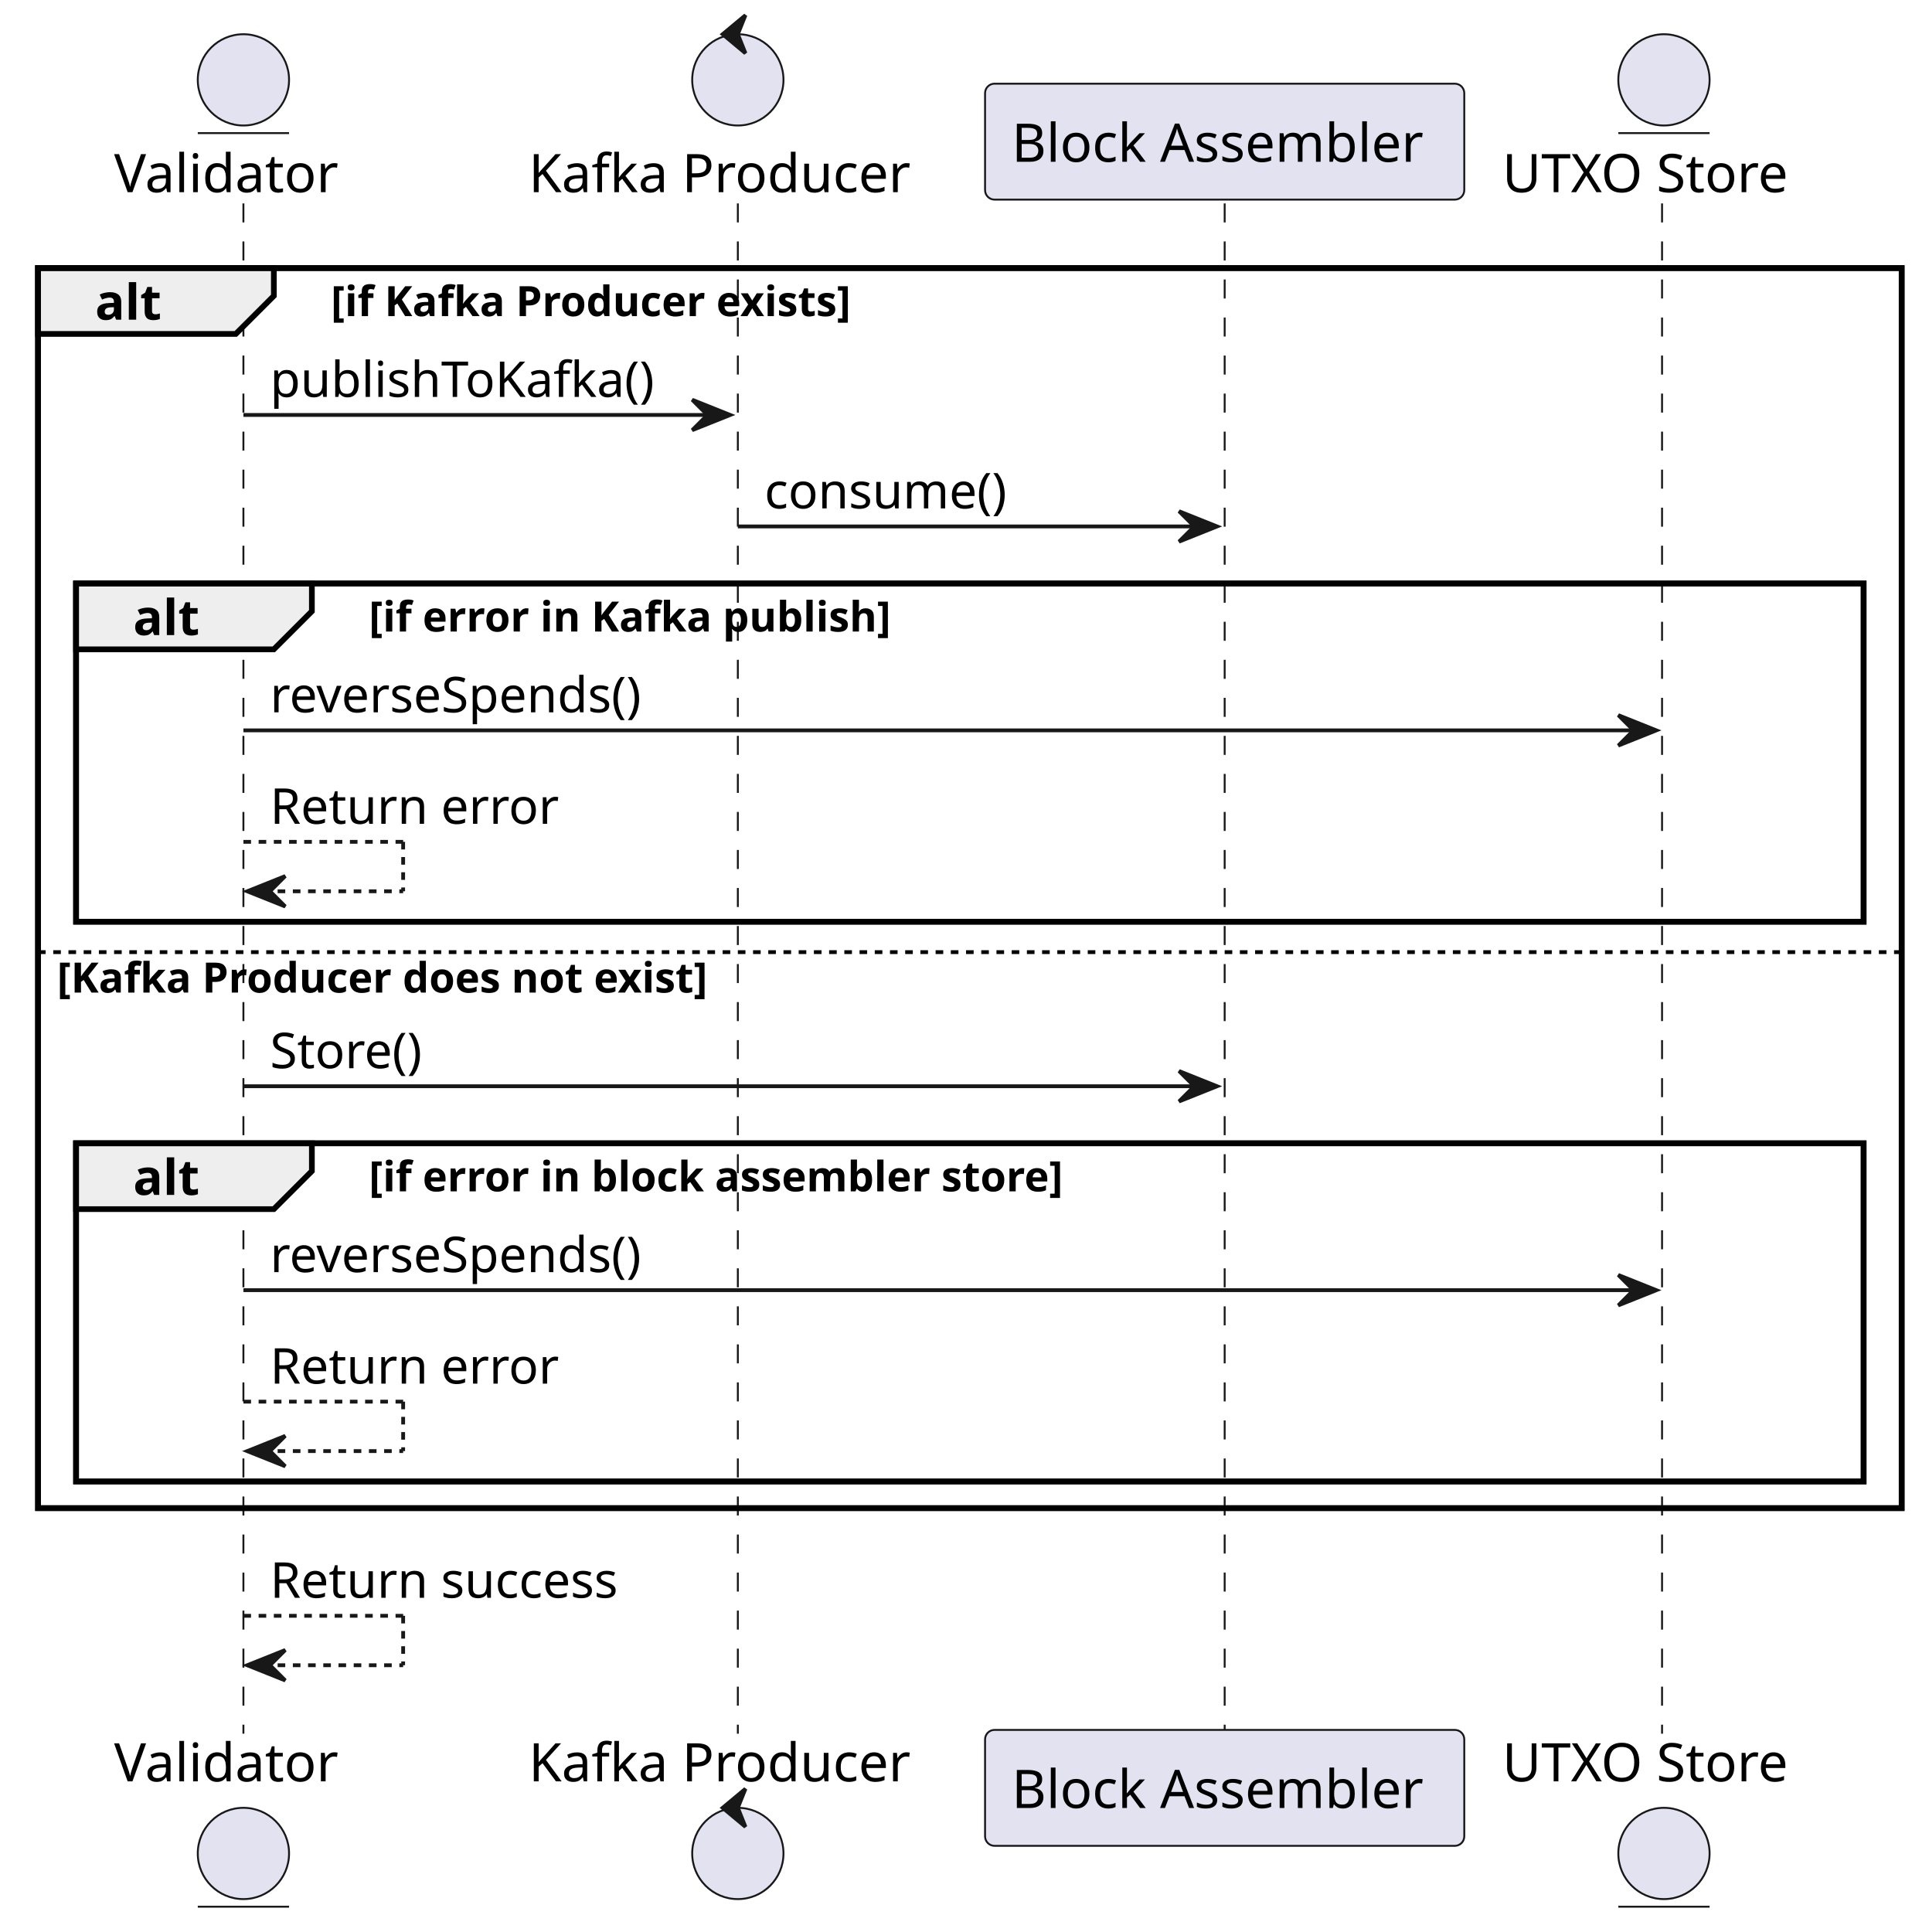
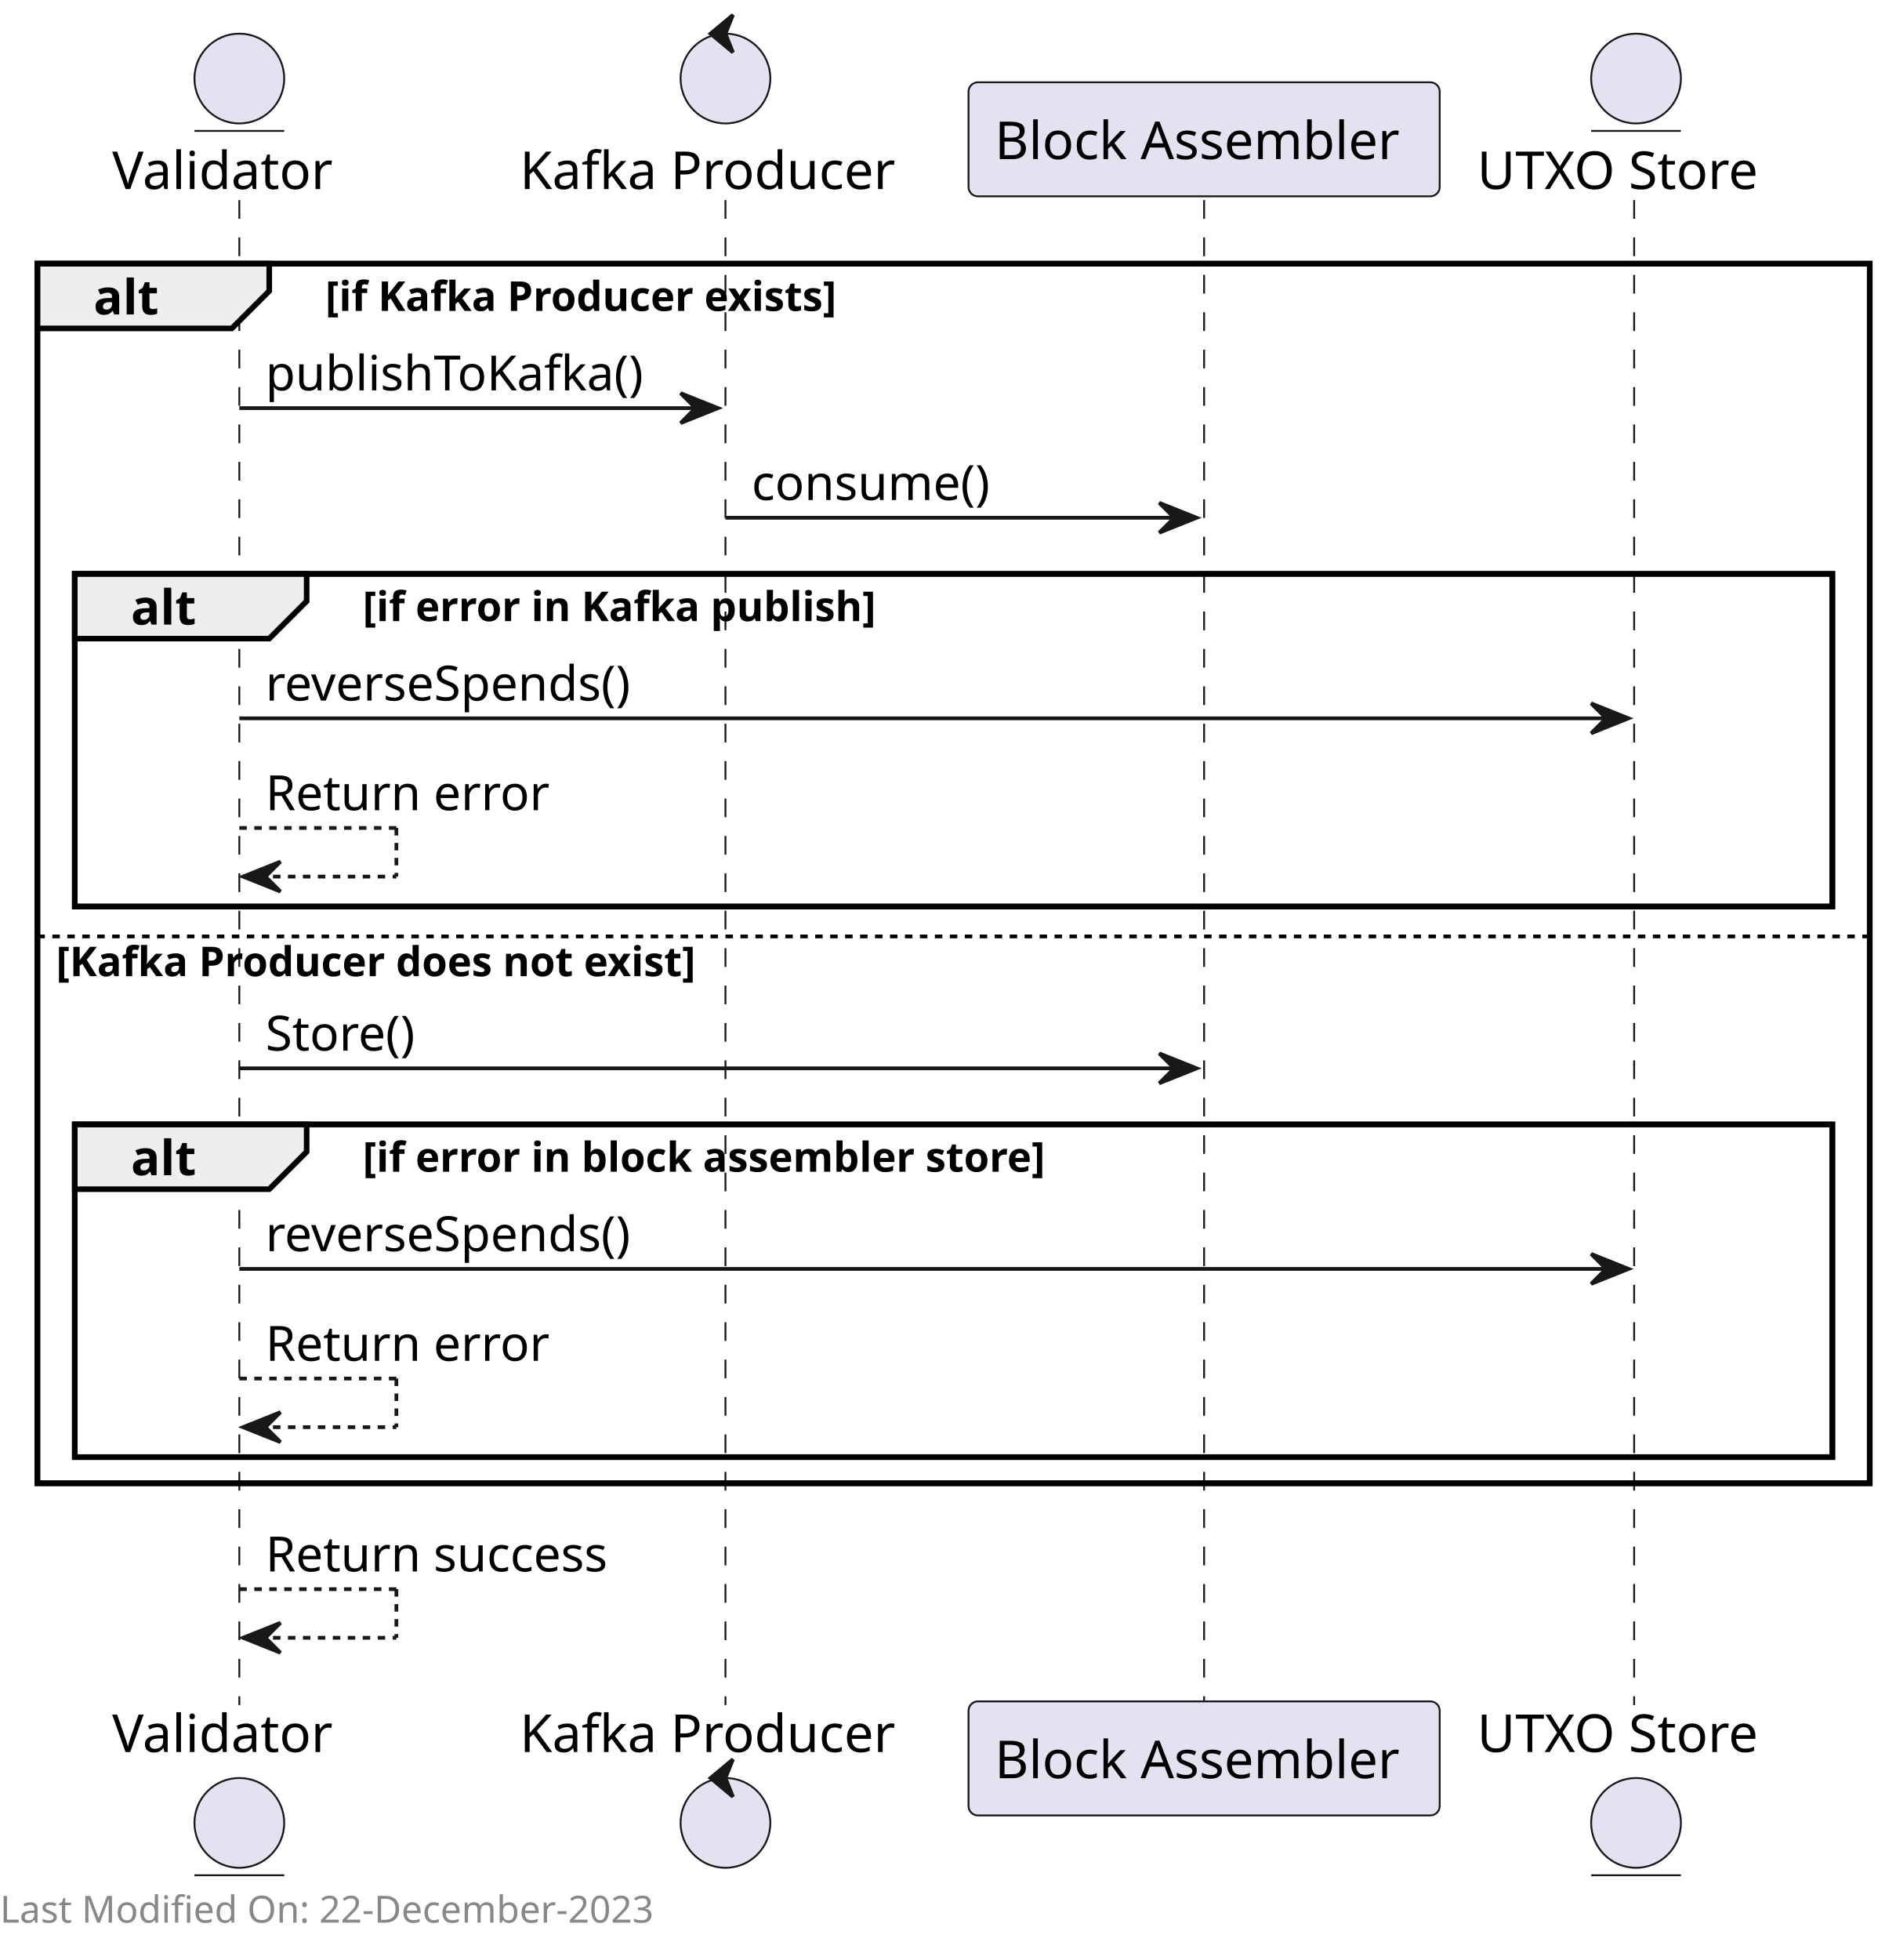
- <svg xmlns="http://www.w3.org/2000/svg" contentStyleType="text/css" height="508" preserveAspectRatio="none" viewBox="0 0 507 508" width="507" zoomAndPan="magnify">
+ <svg xmlns="http://www.w3.org/2000/svg" contentStyleType="text/css" height="524" preserveAspectRatio="none" viewBox="0 0 507 524" width="507" zoomAndPan="magnify">
  <path d="m10 70.488h490v326.06h-490z" fill="none" stroke="#000" stroke-width="1.5" />
  <path d="m20 153.42h470v88.932h-470z" fill="none" stroke="#000" stroke-width="1.5" />
  <path d="m20 300.617h470v88.932h-470z" fill="none" stroke="#000" stroke-width="1.5" />
-   <g stroke="#181818" stroke-dasharray="5 5" stroke-width=".5">
-     <path d="m64 53.488v402.371" />
-     <path d="m194 53.488v402.371" />
-     <path d="m322 53.488v402.371" />
-     <path d="m437 53.488v402.371" />
+   <g stroke="#181818">
+     <path d="m64 53.488v402.371" stroke-dasharray="5 5" stroke-width=".5" />
+     <path d="m194 53.488v402.371" stroke-dasharray="5 5" stroke-width=".5" />
+     <path d="m322 53.488v402.371" stroke-dasharray="5 5" stroke-width=".5" />
+     <path d="m437 53.488v402.371" stroke-dasharray="5 5" stroke-width=".5" />
  </g>
  <text font-family="sans-serif" font-size="14" lengthAdjust="spacing" textLength="62" x="30" y="50.535">Validator</text>
  <ellipse cx="64" cy="21" fill="#e2e2f0" rx="12" ry="12" stroke="#181818" stroke-width=".5" />
  <path d="m52 35h24" stroke="#181818" stroke-width=".5" />
  <text font-family="sans-serif" font-size="14" lengthAdjust="spacing" textLength="62" x="30" y="468.394">Validator</text>
  <ellipse cx="64" cy="487.348" fill="#e2e2f0" rx="12" ry="12" stroke="#181818" stroke-width=".5" />
  <path d="m52 501.348h24" stroke="#181818" stroke-width=".5" />
  <text font-family="sans-serif" font-size="14" lengthAdjust="spacing" textLength="104" x="139" y="50.535">Kafka Producer</text>
  <ellipse cx="194" cy="21" fill="#e2e2f0" rx="12" ry="12" stroke="#181818" stroke-width=".5" />
  <path d="m190 9 6-5-2 5 2 5z" fill="#181818" stroke="#181818" />
  <text font-family="sans-serif" font-size="14" lengthAdjust="spacing" textLength="104" x="139" y="468.394">Kafka Producer</text>
  <ellipse cx="194" cy="487.348" fill="#e2e2f0" rx="12" ry="12" stroke="#181818" stroke-width=".5" />
  <path d="m190 475.348 6-5-2 5 2 5z" fill="#181818" stroke="#181818" />
  <rect fill="#e2e2f0" height="30.488" rx="2.5" stroke="#181818" stroke-width=".5" width="126" x="259" y="22" />
  <text font-family="sans-serif" font-size="14" lengthAdjust="spacing" textLength="112" x="266" y="42.535">Block Assembler</text>
  <rect fill="#e2e2f0" height="30.488" rx="2.5" stroke="#181818" stroke-width=".5" width="126" x="259" y="454.859" />
  <text font-family="sans-serif" font-size="14" lengthAdjust="spacing" textLength="112" x="266" y="475.394">Block Assembler</text>
  <text font-family="sans-serif" font-size="14" lengthAdjust="spacing" textLength="79" x="395" y="50.535">UTXO Store</text>
  <ellipse cx="437.5" cy="21" fill="#e2e2f0" rx="12" ry="12" stroke="#181818" stroke-width=".5" />
  <path d="m425.5 35h24" stroke="#181818" stroke-width=".5" />
  <text font-family="sans-serif" font-size="14" lengthAdjust="spacing" textLength="79" x="395" y="468.394">UTXO Store</text>
  <ellipse cx="437.5" cy="487.348" fill="#e2e2f0" rx="12" ry="12" stroke="#181818" stroke-width=".5" />
  <path d="m425.5 501.348h24" stroke="#181818" stroke-width=".5" />
  <path d="m10 70.488h62v7.311l-10 10h-52z" fill="#eee" stroke="#000" stroke-width="1.5" />
  <path d="m10 70.488h490v326.06h-490z" fill="none" stroke="#000" stroke-width="1.5" />
  <text font-family="sans-serif" font-size="13" font-weight="bold" lengthAdjust="spacing" textLength="17" x="25" y="84.057">alt</text>
  <text font-family="sans-serif" font-size="11" font-weight="bold" lengthAdjust="spacing" textLength="143" x="87" y="83.123">[if Kafka Producer exists]</text>
  <path d="m182 105.109 10 4-10 4 4-4z" fill="#181818" stroke="#181818" />
  <path d="m64 109.109h124" stroke="#181818" />
  <text font-family="sans-serif" font-size="13" lengthAdjust="spacing" textLength="106" x="71" y="104.367">publishToKafka()</text>
  <path d="m310 134.42 10 4-10 4 4-4z" fill="#181818" stroke="#181818" />
  <path d="m194 138.42h122" stroke="#181818" />
  <text font-family="sans-serif" font-size="13" lengthAdjust="spacing" textLength="65" x="201" y="133.678">consume()</text>
  <path d="m20 153.42h62v7.311l-10 10h-52z" fill="#eee" stroke="#000" stroke-width="1.5" />
  <path d="m20 153.42h470v88.932h-470z" fill="none" stroke="#000" stroke-width="1.5" />
  <text font-family="sans-serif" font-size="13" font-weight="bold" lengthAdjust="spacing" textLength="17" x="35" y="166.988">alt</text>
  <text font-family="sans-serif" font-size="11" font-weight="bold" lengthAdjust="spacing" textLength="146" x="97" y="166.055">[if error in Kafka publish]</text>
  <path d="m425.5 188.041 10 4-10 4 4-4z" fill="#181818" stroke="#181818" />
  <path d="m64 192.041h367.5" stroke="#181818" />
  <text font-family="sans-serif" font-size="13" lengthAdjust="spacing" textLength="98" x="71" y="187.299">reverseSpends()</text>
-   <g stroke="#181818">
-     <g stroke-dasharray="2 2">
-       <path d="m64 221.352h42" />
-       <path d="m106 221.352v13" />
-       <path d="m65 234.352h41" />
-     </g>
-     <path d="m75 230.352-10 4 10 4-4-4z" fill="#181818" />
-   </g>
+   <path d="m64 221.352h42" stroke="#181818" stroke-dasharray="2 2" />
+   <path d="m106 221.352v13" stroke="#181818" stroke-dasharray="2 2" />
+   <path d="m65 234.352h41" stroke="#181818" stroke-dasharray="2 2" />
+   <path d="m75 230.352-10 4 10 4-4-4z" fill="#181818" stroke="#181818" />
  <text font-family="sans-serif" font-size="13" lengthAdjust="spacing" textLength="75" x="71" y="216.609">Return error</text>
  <path d="m10 250.352h490" stroke="#000" stroke-dasharray="2 2" />
  <text font-family="sans-serif" font-size="11" font-weight="bold" lengthAdjust="spacing" textLength="176" x="15" y="260.986">[Kafka Producer does not exist]</text>
  <path d="m310 281.617 10 4-10 4 4-4z" fill="#181818" stroke="#181818" />
  <path d="m64 285.617h252" stroke="#181818" />
  <text font-family="sans-serif" font-size="13" lengthAdjust="spacing" textLength="40" x="71" y="280.875">Store()</text>
  <path d="m20 300.617h62v7.311l-10 10h-52z" fill="#eee" stroke="#000" stroke-width="1.5" />
  <path d="m20 300.617h470v88.932h-470z" fill="none" stroke="#000" stroke-width="1.5" />
  <text font-family="sans-serif" font-size="13" font-weight="bold" lengthAdjust="spacing" textLength="17" x="35" y="314.185">alt</text>
  <text font-family="sans-serif" font-size="11" font-weight="bold" lengthAdjust="spacing" textLength="192" x="97" y="313.252">[if error in block assembler store]</text>
  <path d="m425.5 335.238 10 4-10 4 4-4z" fill="#181818" stroke="#181818" />
  <path d="m64 339.238h367.5" stroke="#181818" />
  <text font-family="sans-serif" font-size="13" lengthAdjust="spacing" textLength="98" x="71" y="334.496">reverseSpends()</text>
-   <g stroke="#181818">
-     <path d="m64 368.549h42" stroke-dasharray="2 2" />
-     <path d="m106 368.549v13" stroke-dasharray="2 2" />
-     <path d="m65 381.549h41" stroke-dasharray="2 2" />
-     <path d="m75 377.549-10 4 10 4-4-4z" fill="#181818" />
-   </g>
+   <path d="m64 368.549h42" stroke="#181818" stroke-dasharray="2 2" />
+   <path d="m106 368.549v13" stroke="#181818" stroke-dasharray="2 2" />
+   <path d="m65 381.549h41" stroke="#181818" stroke-dasharray="2 2" />
+   <path d="m75 377.549-10 4 10 4-4-4z" fill="#181818" stroke="#181818" />
  <text font-family="sans-serif" font-size="13" lengthAdjust="spacing" textLength="75" x="71" y="363.807">Return error</text>
  <path d="m64 424.859h42" stroke="#181818" stroke-dasharray="2 2" />
  <path d="m106 424.859v13" stroke="#181818" stroke-dasharray="2 2" />
  <path d="m65 437.859h41" stroke="#181818" stroke-dasharray="2 2" />
  <path d="m75 433.859-10 4 10 4-4-4z" fill="#181818" stroke="#181818" />
  <text font-family="sans-serif" font-size="13" lengthAdjust="spacing" textLength="95" x="71" y="420.117">Return success</text>
+   <text fill="#888" font-family="sans-serif" font-size="10" lengthAdjust="spacing" textLength="186" y="514.016">Last Modified On: 22-December-2023</text>
</svg>
